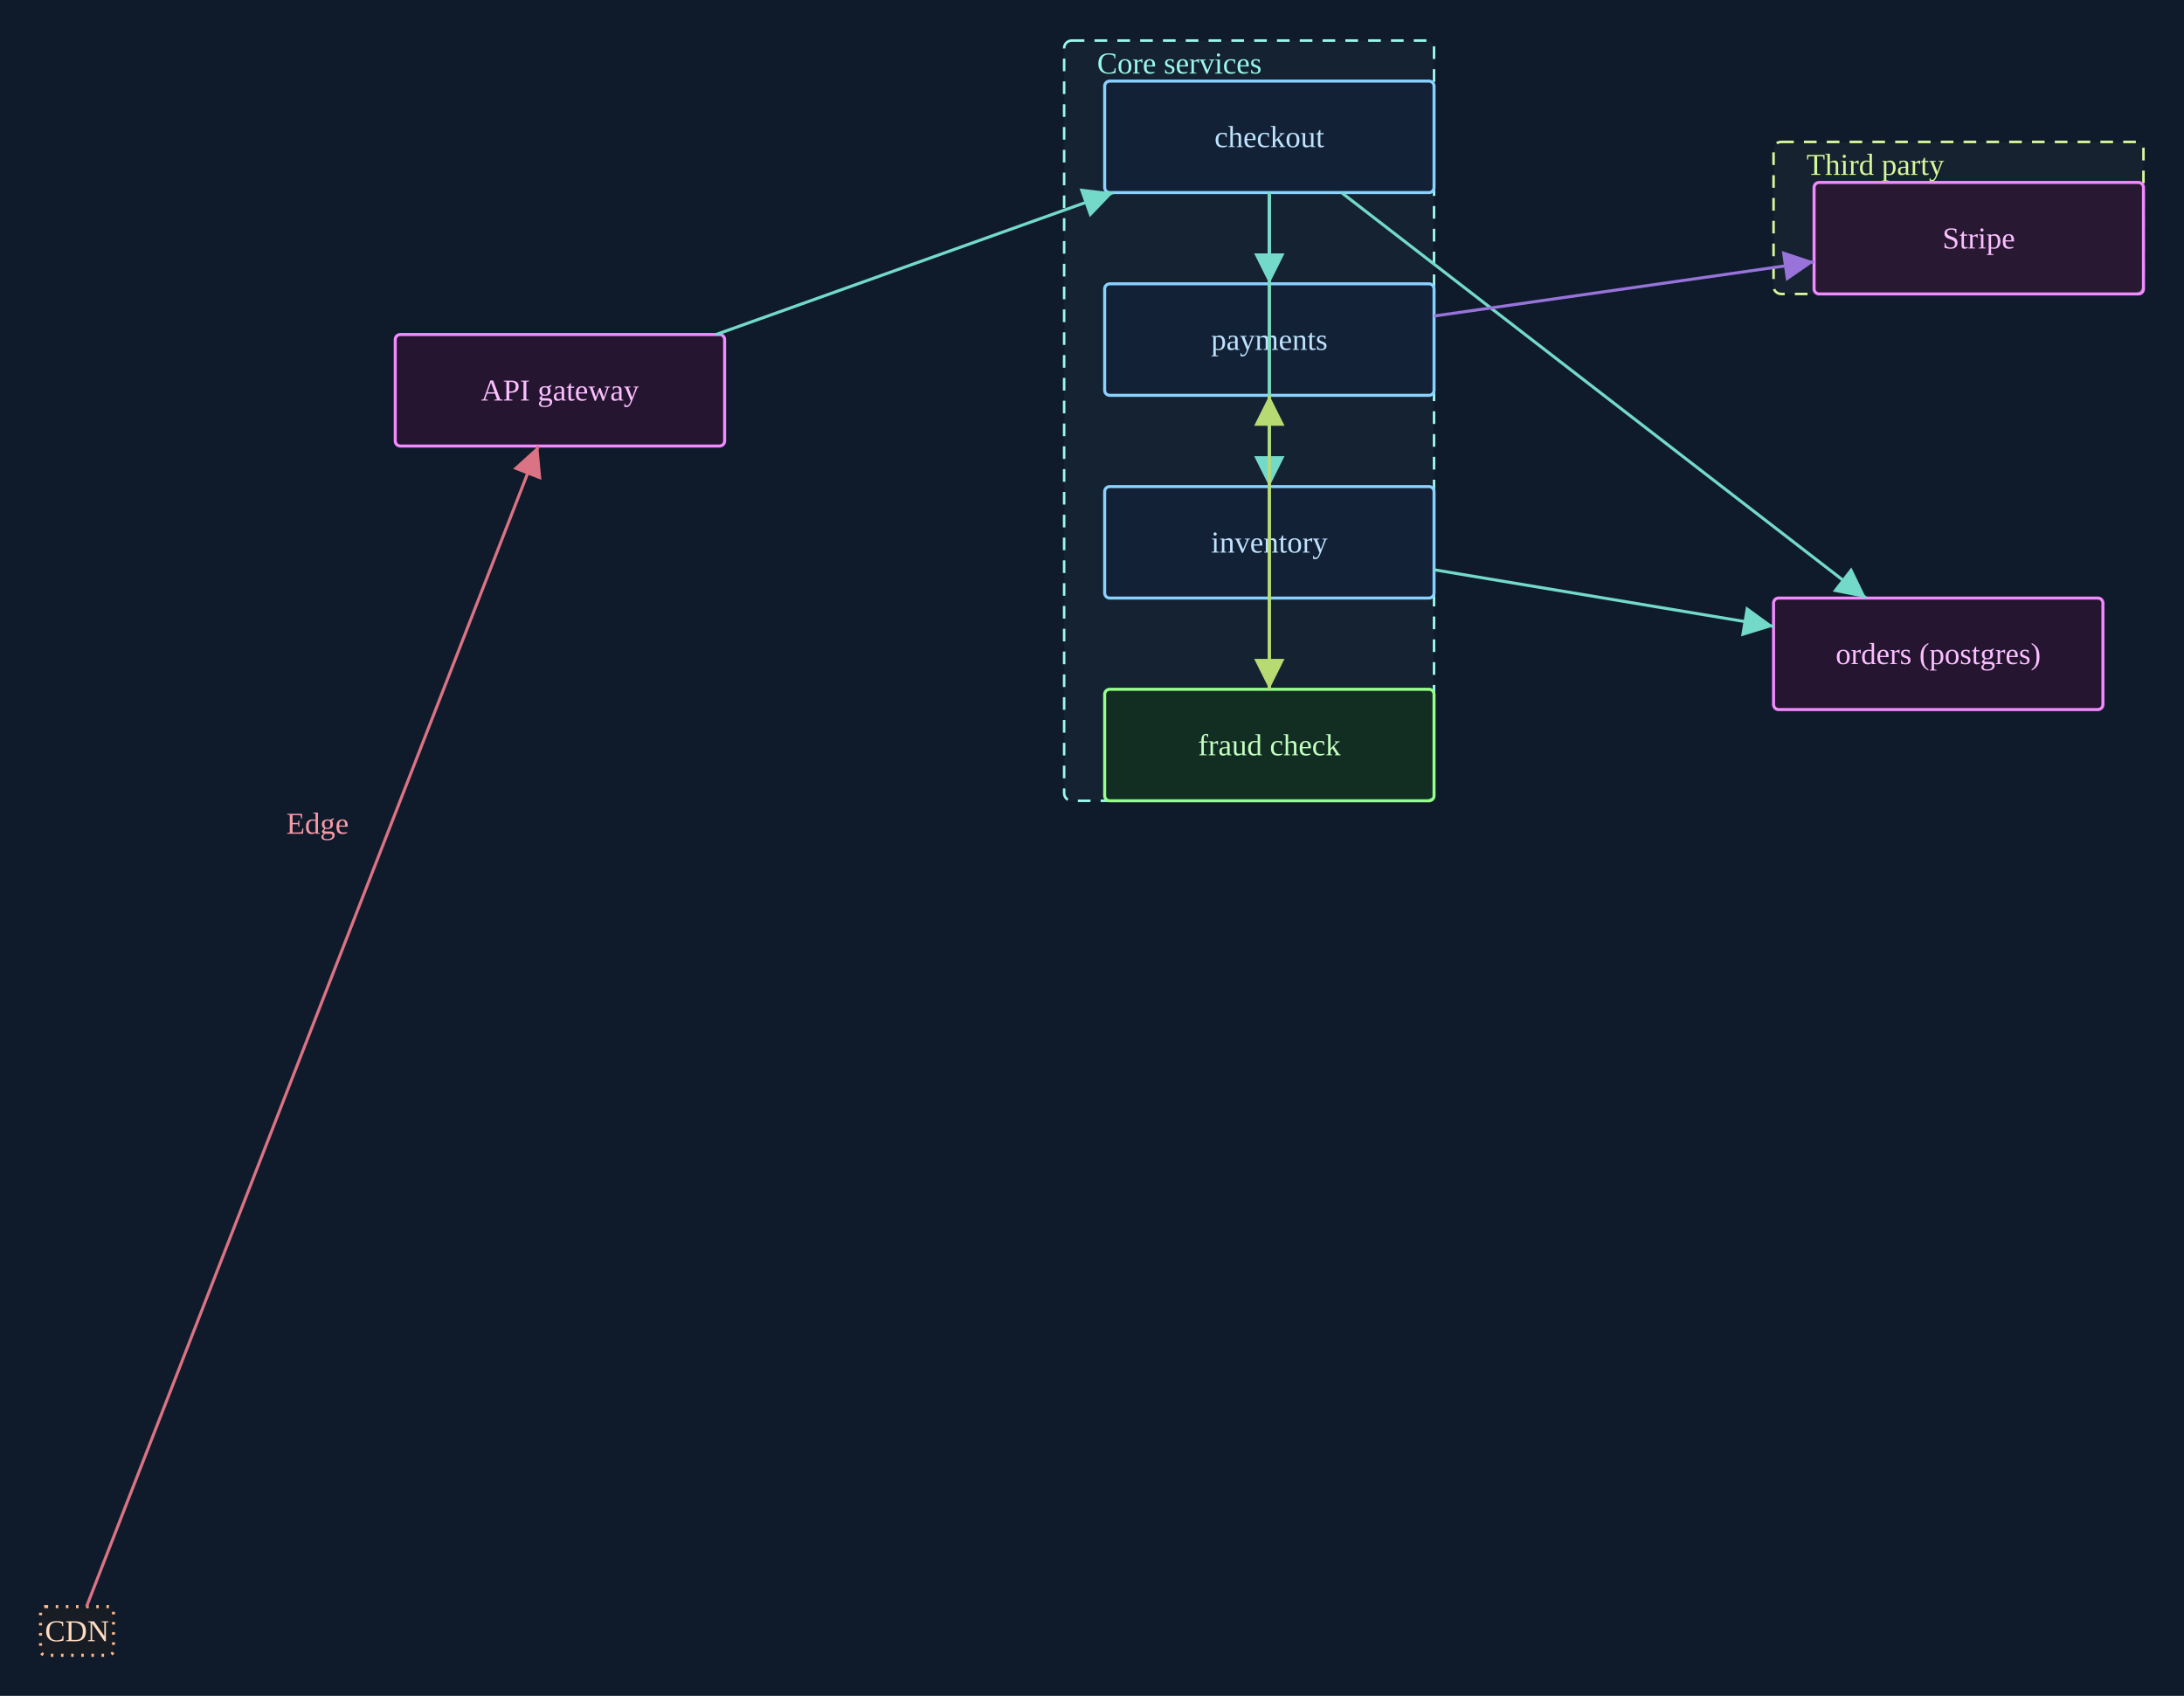
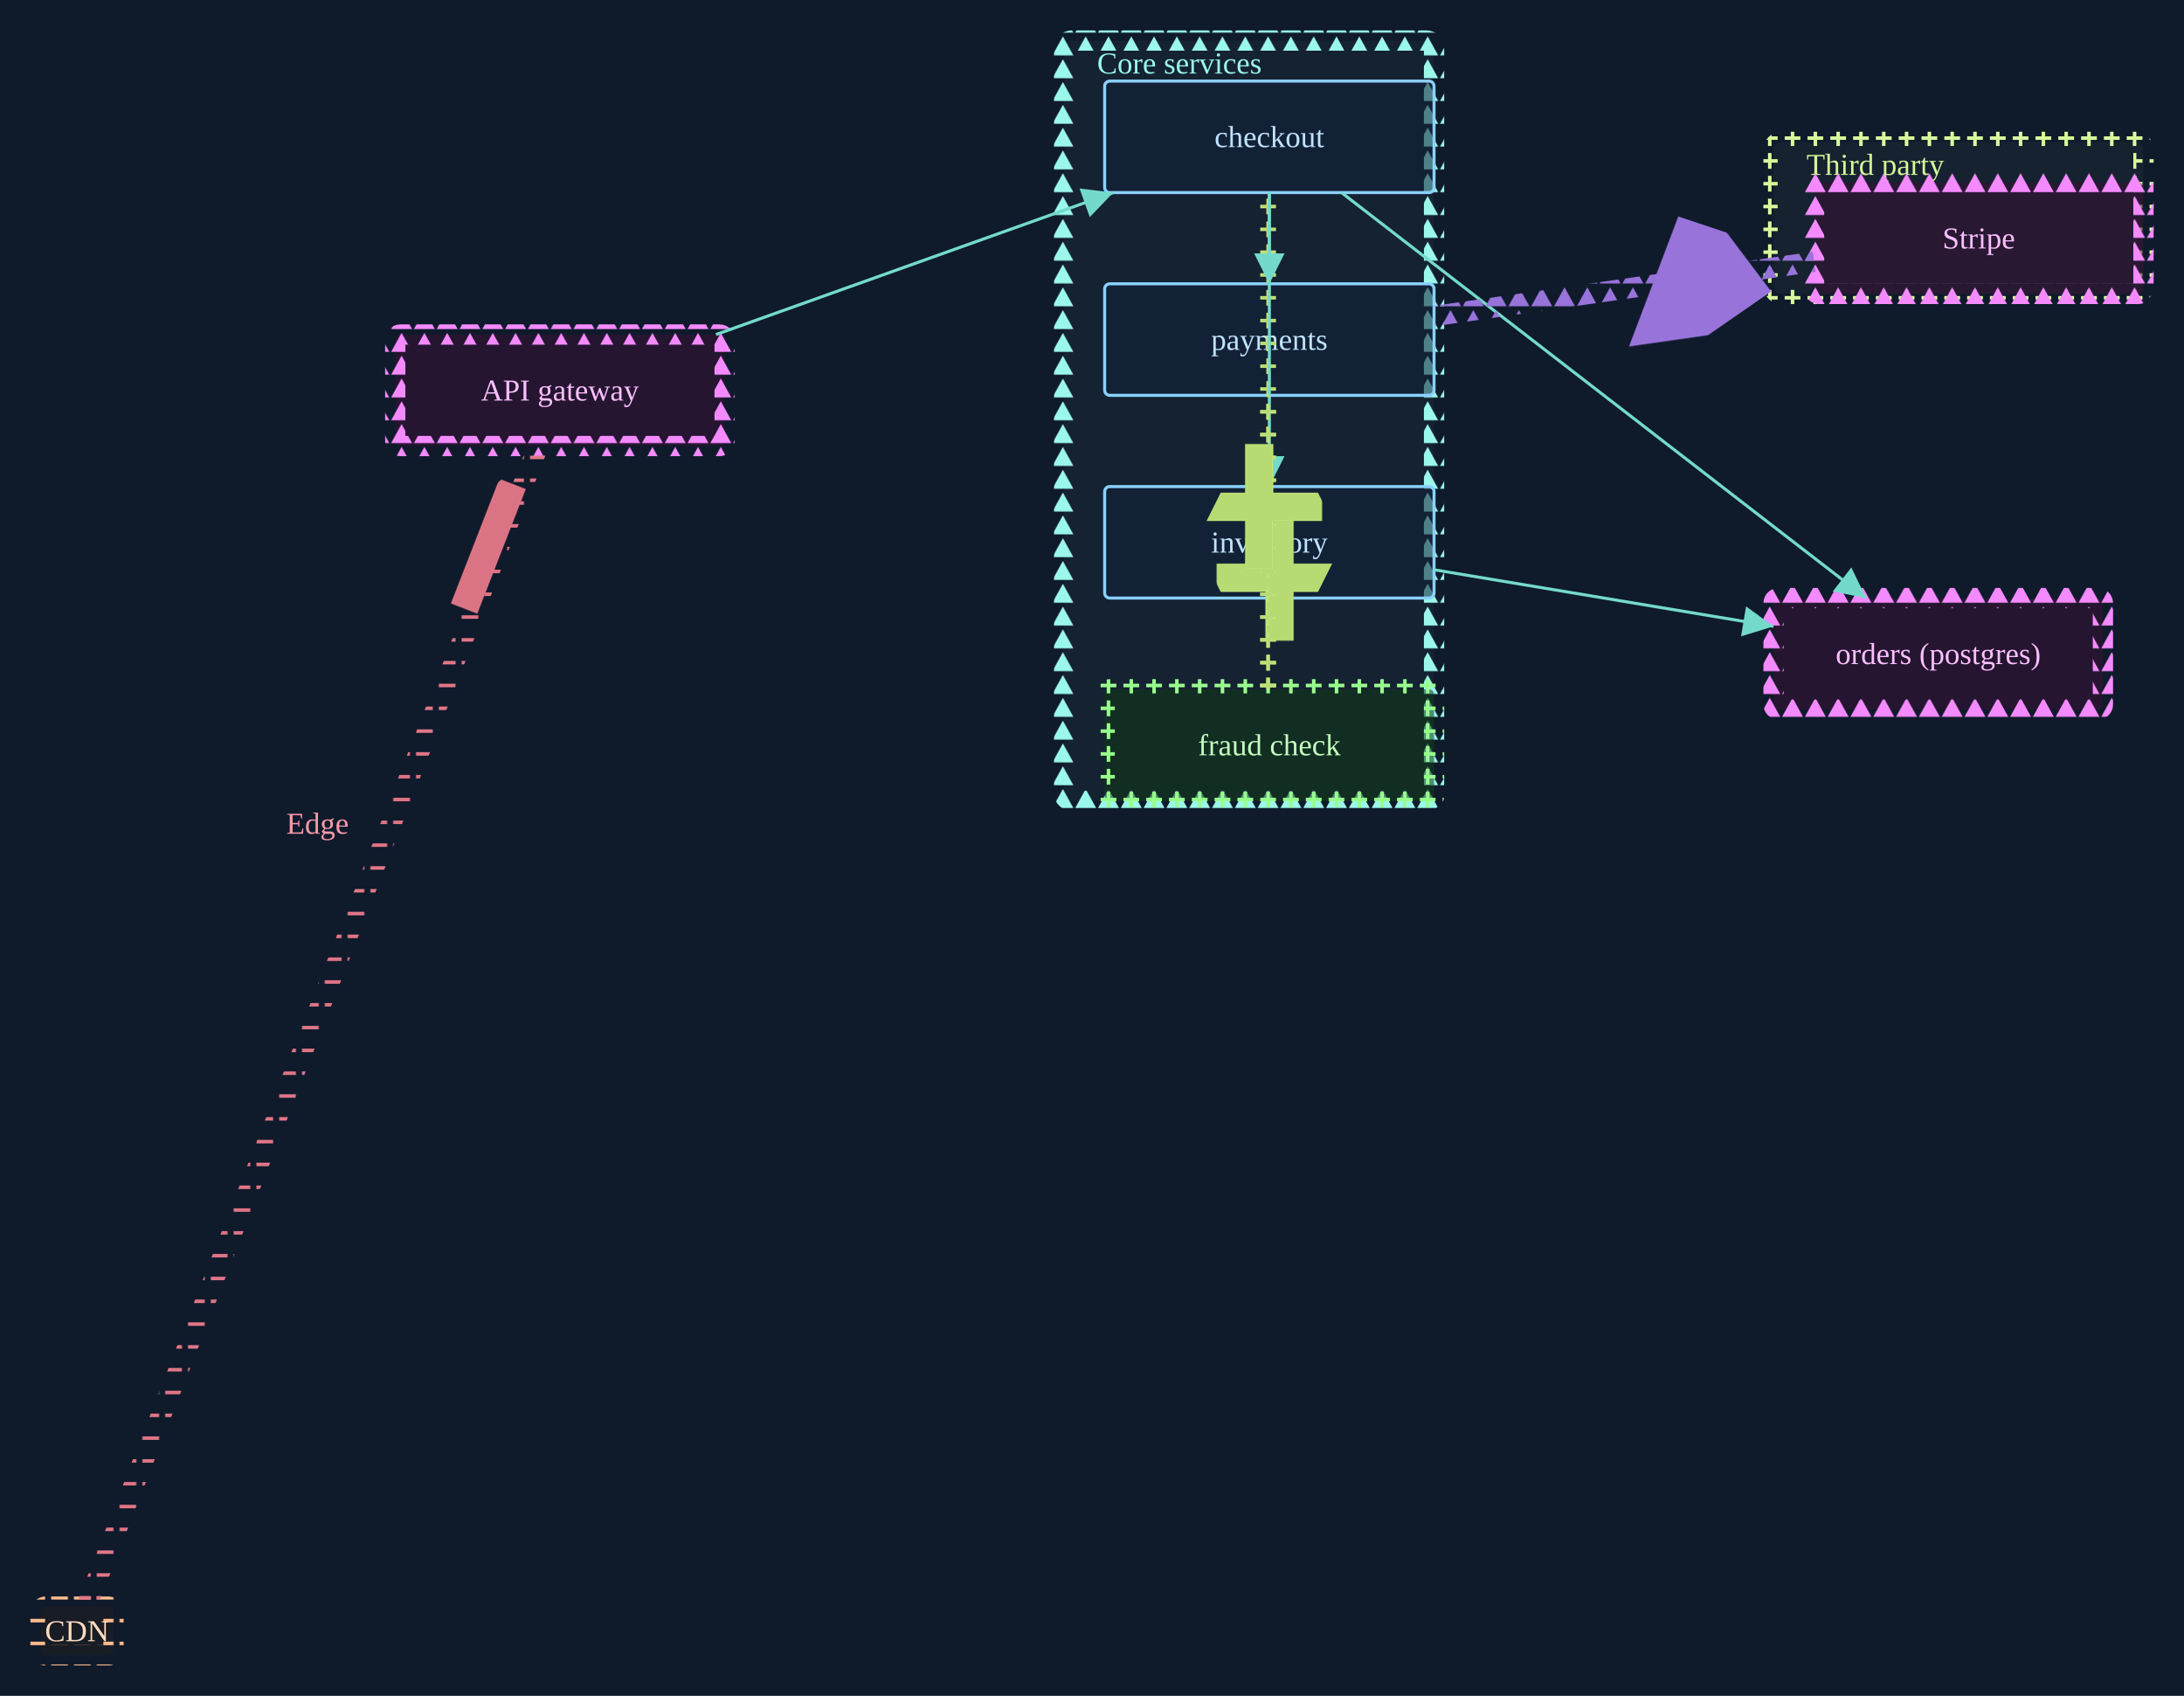
<svg xmlns="http://www.w3.org/2000/svg" viewBox="-100.00 4.00 862.00 669.20" width="862.00" height="669.20">
  <defs>
    <marker id="ah-filled" markerWidth="10" markerHeight="10" refX="10" refY="5" orient="auto">
      <path d="M0,0 L10,5 L0,10 Z" fill="context-stroke" stroke="none" />
    </marker>
  </defs>
+   <defs>
+     <pattern id="ag-glyph-4-96ff8a" width="9" height="9" patternUnits="userSpaceOnUse" fill="#96ff8a" stroke="#96ff8a">
+       <path d="M 4.5,1.4 L 4.5,7.6 M 1.4,4.5 L 7.6,4.5" fill="none" stroke-width="1.4" />
+     </pattern>
+     <pattern id="ag-glyph-4-b7da73" width="9" height="9" patternUnits="userSpaceOnUse" fill="#b7da73" stroke="#b7da73">
+       <path d="M 4.5,1.4 L 4.5,7.6 M 1.4,4.5 L 7.6,4.5" fill="none" stroke-width="1.4" />
+     </pattern>
+     <pattern id="ag-glyph-4-d6f79a" width="9" height="9" patternUnits="userSpaceOnUse" fill="#d6f79a" stroke="#d6f79a">
+       <path d="M 4.5,1.4 L 4.5,7.6 M 1.4,4.5 L 7.6,4.5" fill="none" stroke-width="1.4" />
+     </pattern>
+     <pattern id="ag-glyph-5-da7383" width="9" height="9" patternUnits="userSpaceOnUse" fill="#da7383" stroke="#da7383">
+       <path d="M 1.2,4.5 L 7.8,4.5" fill="none" stroke-width="1.4" />
+     </pattern>
+     <pattern id="ag-glyph-5-f79aa8" width="9" height="9" patternUnits="userSpaceOnUse" fill="#f79aa8" stroke="#f79aa8">
+       <path d="M 1.2,4.5 L 7.8,4.5" fill="none" stroke-width="1.4" />
+     </pattern>
+     <pattern id="ag-glyph-5-ffb88a" width="9" height="9" patternUnits="userSpaceOnUse" fill="#ffb88a" stroke="#ffb88a">
+       <path d="M 1.2,4.5 L 7.8,4.5" fill="none" stroke-width="1.4" />
+     </pattern>
+     <pattern id="ag-glyph-6-9773da" width="9" height="9" patternUnits="userSpaceOnUse" fill="#9773da" stroke="#9773da">
+       <path d="M 4.5,1.5 L 7.7,7.3 L 1.3,7.3 Z" stroke-width="1.1" />
+     </pattern>
+     <pattern id="ag-glyph-6-9af7e9" width="9" height="9" patternUnits="userSpaceOnUse" fill="#9af7e9" stroke="#9af7e9">
+       <path d="M 4.5,1.5 L 7.7,7.3 L 1.3,7.3 Z" stroke-width="1.1" />
+     </pattern>
+     <pattern id="ag-glyph-6-f38aff" width="9" height="9" patternUnits="userSpaceOnUse" fill="#f38aff" stroke="#f38aff">
+       <path d="M 4.5,1.5 L 7.7,7.3 L 1.3,7.3 Z" stroke-width="1.1" />
+     </pattern>
+   </defs>
  <rect x="-100.00" y="4.00" width="862.00" height="669.20" fill="#0f1a2b" />
  <g id="group-edge" data-element-id="edge" data-kind="group">
-     <rect x="0.00" y="320.00" width="0.00" height="337.20" rx="3.00" fill="#f79aa8" fill-opacity="0.02" stroke="#f79aa8" stroke-width="1.00" stroke-dasharray="1,3" />
+     <rect x="0.00" y="320.00" width="0.00" height="337.20" rx="3.00" fill="#f79aa8" fill-opacity="0.02" stroke="url(#ag-glyph-5-f79aa8)" stroke-width="8.00" />
    <text x="13.00" y="333.00" text-anchor="start" fill="#f79aa8">
      <tspan x="13.00" dy="0">Edge</tspan>
    </text>
  </g>
  <g id="group-external" data-element-id="external" data-kind="group">
-     <rect x="600.00" y="60.00" width="146.00" height="60.00" rx="3.00" fill="#d6f79a" fill-opacity="0.04" stroke="#d6f79a" stroke-width="1.00" stroke-dasharray="5,4" />
+     <rect x="600.00" y="60.00" width="146.00" height="60.00" rx="3.00" fill="#d6f79a" fill-opacity="0.04" stroke="url(#ag-glyph-4-d6f79a)" stroke-width="8.00" />
    <text x="613.00" y="73.00" text-anchor="start" fill="#d6f79a">
      <tspan x="613.00" dy="0">Third party</tspan>
    </text>
  </g>
  <g id="group-services" data-element-id="services" data-kind="group">
-     <rect x="320.00" y="20.00" width="146.00" height="300.00" rx="3.00" fill="#9af7e9" fill-opacity="0.04" stroke="#9af7e9" stroke-width="1.00" stroke-dasharray="5,4" />
+     <rect x="320.00" y="20.00" width="146.00" height="300.00" rx="3.00" fill="#9af7e9" fill-opacity="0.04" stroke="url(#ag-glyph-6-9af7e9)" stroke-width="8.00" />
    <text x="333.00" y="33.00" text-anchor="start" fill="#9af7e9">
      <tspan x="333.00" dy="0">Core services</tspan>
    </text>
  </g>
  <g id="node-cdn" data-element-id="cdn" data-kind="node">
-     <rect x="-84.00" y="638.00" width="28.80" height="19.20" rx="2.00" fill="#382812" fill-opacity="0.22" stroke="#ffb88a" stroke-width="1.20" stroke-dasharray="1,3" />
+     <rect x="-84.00" y="638.00" width="28.80" height="19.20" rx="2.00" fill="#382812" fill-opacity="0.22" stroke="url(#ag-glyph-5-ffb88a)" stroke-width="8.00" />
    <text x="-69.60" y="647.60" text-anchor="middle" dominant-baseline="central" fill="#ffdbbf">
      <tspan x="-69.60" dy="0">CDN</tspan>
    </text>
  </g>
  <g id="node-checkout" data-element-id="checkout" data-kind="node">
    <rect x="336.00" y="36.00" width="130.00" height="44.00" rx="2.00" fill="#122238" fill-opacity="0.55" stroke="#8ad1ff" stroke-width="1.20" />
    <text x="401.00" y="58.00" text-anchor="middle" dominant-baseline="central" fill="#bfe3ff">
      <tspan x="401.00" dy="0">checkout</tspan>
    </text>
  </g>
  <g id="node-fraud" data-element-id="fraud" data-kind="node">
-     <rect x="336.00" y="276.00" width="130.00" height="44.00" rx="2.00" fill="#123815" fill-opacity="0.55" stroke="#96ff8a" stroke-width="1.20" />
+     <rect x="336.00" y="276.00" width="130.00" height="44.00" rx="2.00" fill="#123815" fill-opacity="0.55" stroke="url(#ag-glyph-4-96ff8a)" stroke-width="8.00" />
    <text x="401.00" y="298.00" text-anchor="middle" dominant-baseline="central" fill="#c3ffbf">
      <tspan x="401.00" dy="0">fraud check</tspan>
    </text>
  </g>
  <g id="node-gateway" data-element-id="gateway" data-kind="node">
-     <rect x="56.00" y="136.00" width="130.00" height="44.00" rx="2.00" fill="#381235" fill-opacity="0.55" stroke="#f38aff" stroke-width="1.20" />
+     <rect x="56.00" y="136.00" width="130.00" height="44.00" rx="2.00" fill="#381235" fill-opacity="0.55" stroke="url(#ag-glyph-6-f38aff)" stroke-width="8.00" />
    <text x="121.00" y="158.00" text-anchor="middle" dominant-baseline="central" fill="#fbbfff">
      <tspan x="121.00" dy="0">API gateway</tspan>
    </text>
  </g>
  <g id="node-inventory" data-element-id="inventory" data-kind="node">
    <rect x="336.00" y="196.00" width="130.00" height="44.00" rx="2.00" fill="#122238" fill-opacity="0.55" stroke="#8ad1ff" stroke-width="1.20" />
    <text x="401.00" y="218.00" text-anchor="middle" dominant-baseline="central" fill="#bfe3ff">
      <tspan x="401.00" dy="0">inventory</tspan>
    </text>
  </g>
  <g id="node-orders" data-element-id="orders" data-kind="node">
-     <rect x="600.00" y="240.00" width="130.00" height="44.00" rx="2.00" fill="#381235" fill-opacity="0.55" stroke="#f38aff" stroke-width="1.20" />
+     <rect x="600.00" y="240.00" width="130.00" height="44.00" rx="2.00" fill="#381235" fill-opacity="0.55" stroke="url(#ag-glyph-6-f38aff)" stroke-width="8.00" />
    <text x="665.00" y="262.00" text-anchor="middle" dominant-baseline="central" fill="#fbbfff">
      <tspan x="665.00" dy="0">orders (postgres)</tspan>
    </text>
  </g>
  <g id="node-payments" data-element-id="payments" data-kind="node">
    <rect x="336.00" y="116.00" width="130.00" height="44.00" rx="2.00" fill="#122238" fill-opacity="0.55" stroke="#8ad1ff" stroke-width="1.20" />
    <text x="401.00" y="138.00" text-anchor="middle" dominant-baseline="central" fill="#bfe3ff">
      <tspan x="401.00" dy="0">payments</tspan>
    </text>
  </g>
  <g id="node-stripe" data-element-id="stripe" data-kind="node">
-     <rect x="616.00" y="76.00" width="130.00" height="44.00" rx="2.00" fill="#381235" fill-opacity="0.55" stroke="#f38aff" stroke-width="1.20" />
+     <rect x="616.00" y="76.00" width="130.00" height="44.00" rx="2.00" fill="#381235" fill-opacity="0.55" stroke="url(#ag-glyph-6-f38aff)" stroke-width="8.00" />
    <text x="681.00" y="98.00" text-anchor="middle" dominant-baseline="central" fill="#fbbfff">
      <tspan x="681.00" dy="0">Stripe</tspan>
    </text>
  </g>
  <g id="edge-cdn__gateway" data-element-id="cdn__gateway" data-kind="edge">
    <path d="M -65.86,638.00 L 112.44,180.00" fill="none" stroke="transparent" stroke-width="12" style="pointer-events: stroke" />
-     <path d="M -65.86,638.00 L 112.44,180.00" fill="none" stroke="#da7383" stroke-width="1.2" marker-end="url(#ah-filled)" />
+     <path d="M -65.86,638.00 L 112.44,180.00" fill="none" stroke="url(#ag-glyph-5-da7383)" stroke-width="8.00" marker-end="url(#ah-filled)" />
  </g>
  <g id="edge-checkout__fraud" data-element-id="checkout__fraud" data-kind="edge">
    <path d="M 401.00,80.00 L 401.00,276.00" fill="none" stroke="transparent" stroke-width="12" style="pointer-events: stroke" />
-     <path d="M 401.00,80.00 L 401.00,276.00" fill="none" stroke="#b7da73" stroke-width="1.2" marker-end="url(#ah-filled)" />
+     <path d="M 401.00,80.00 L 401.00,276.00" fill="none" stroke="url(#ag-glyph-4-b7da73)" stroke-width="8.00" marker-end="url(#ah-filled)" />
  </g>
  <g id="edge-checkout__inventory" data-element-id="checkout__inventory" data-kind="edge">
    <path d="M 401.00,80.00 L 401.00,196.00" fill="none" stroke="transparent" stroke-width="12" style="pointer-events: stroke" />
-     <path d="M 401.00,80.00 L 401.00,196.00" fill="none" stroke="#73daca" stroke-width="1.2" marker-end="url(#ah-filled)" />
+     <path d="M 401.00,80.00 L 401.00,196.00" fill="none" stroke="#73daca" stroke-width="1.20" marker-end="url(#ah-filled)" />
  </g>
  <g id="edge-checkout__orders" data-element-id="checkout__orders" data-kind="edge">
    <path d="M 429.47,80.00 L 636.53,240.00" fill="none" stroke="transparent" stroke-width="12" style="pointer-events: stroke" />
-     <path d="M 429.47,80.00 L 636.53,240.00" fill="none" stroke="#73daca" stroke-width="1.2" marker-end="url(#ah-filled)" />
+     <path d="M 429.47,80.00 L 636.53,240.00" fill="none" stroke="#73daca" stroke-width="1.20" marker-end="url(#ah-filled)" />
  </g>
  <g id="edge-checkout__payments" data-element-id="checkout__payments" data-kind="edge">
    <path d="M 401.00,80.00 L 401.00,116.00" fill="none" stroke="transparent" stroke-width="12" style="pointer-events: stroke" />
-     <path d="M 401.00,80.00 L 401.00,116.00" fill="none" stroke="#73daca" stroke-width="1.2" marker-end="url(#ah-filled)" />
+     <path d="M 401.00,80.00 L 401.00,116.00" fill="none" stroke="#73daca" stroke-width="1.20" marker-end="url(#ah-filled)" />
  </g>
  <g id="edge-fraud__payments" data-element-id="fraud__payments" data-kind="edge">
    <path d="M 401.00,276.00 L 401.00,160.00" fill="none" stroke="transparent" stroke-width="12" style="pointer-events: stroke" />
-     <path d="M 401.00,276.00 L 401.00,160.00" fill="none" stroke="#b7da73" stroke-width="1.2" marker-end="url(#ah-filled)" />
+     <path d="M 401.00,276.00 L 401.00,160.00" fill="none" stroke="url(#ag-glyph-4-b7da73)" stroke-width="8.00" marker-end="url(#ah-filled)" />
  </g>
  <g id="edge-gateway__checkout" data-element-id="gateway__checkout" data-kind="edge">
    <path d="M 182.60,136.00 L 339.40,80.00" fill="none" stroke="transparent" stroke-width="12" style="pointer-events: stroke" />
-     <path d="M 182.60,136.00 L 339.40,80.00" fill="none" stroke="#73daca" stroke-width="1.2" marker-end="url(#ah-filled)" />
+     <path d="M 182.60,136.00 L 339.40,80.00" fill="none" stroke="#73daca" stroke-width="1.20" marker-end="url(#ah-filled)" />
  </g>
  <g id="edge-inventory__orders" data-element-id="inventory__orders" data-kind="edge">
    <path d="M 466.00,228.83 L 600.00,251.17" fill="none" stroke="transparent" stroke-width="12" style="pointer-events: stroke" />
-     <path d="M 466.00,228.83 L 600.00,251.17" fill="none" stroke="#73daca" stroke-width="1.2" marker-end="url(#ah-filled)" />
+     <path d="M 466.00,228.83 L 600.00,251.17" fill="none" stroke="#73daca" stroke-width="1.20" marker-end="url(#ah-filled)" />
  </g>
  <g id="edge-payments__stripe" data-element-id="payments__stripe" data-kind="edge">
    <path d="M 466.00,128.71 L 616.00,107.29" fill="none" stroke="transparent" stroke-width="12" style="pointer-events: stroke" />
-     <path d="M 466.00,128.71 L 616.00,107.29" fill="none" stroke="#9773da" stroke-width="1.2" marker-end="url(#ah-filled)" />
+     <path d="M 466.00,128.71 L 616.00,107.29" fill="none" stroke="url(#ag-glyph-6-9773da)" stroke-width="8.00" marker-end="url(#ah-filled)" />
  </g>
</svg>
